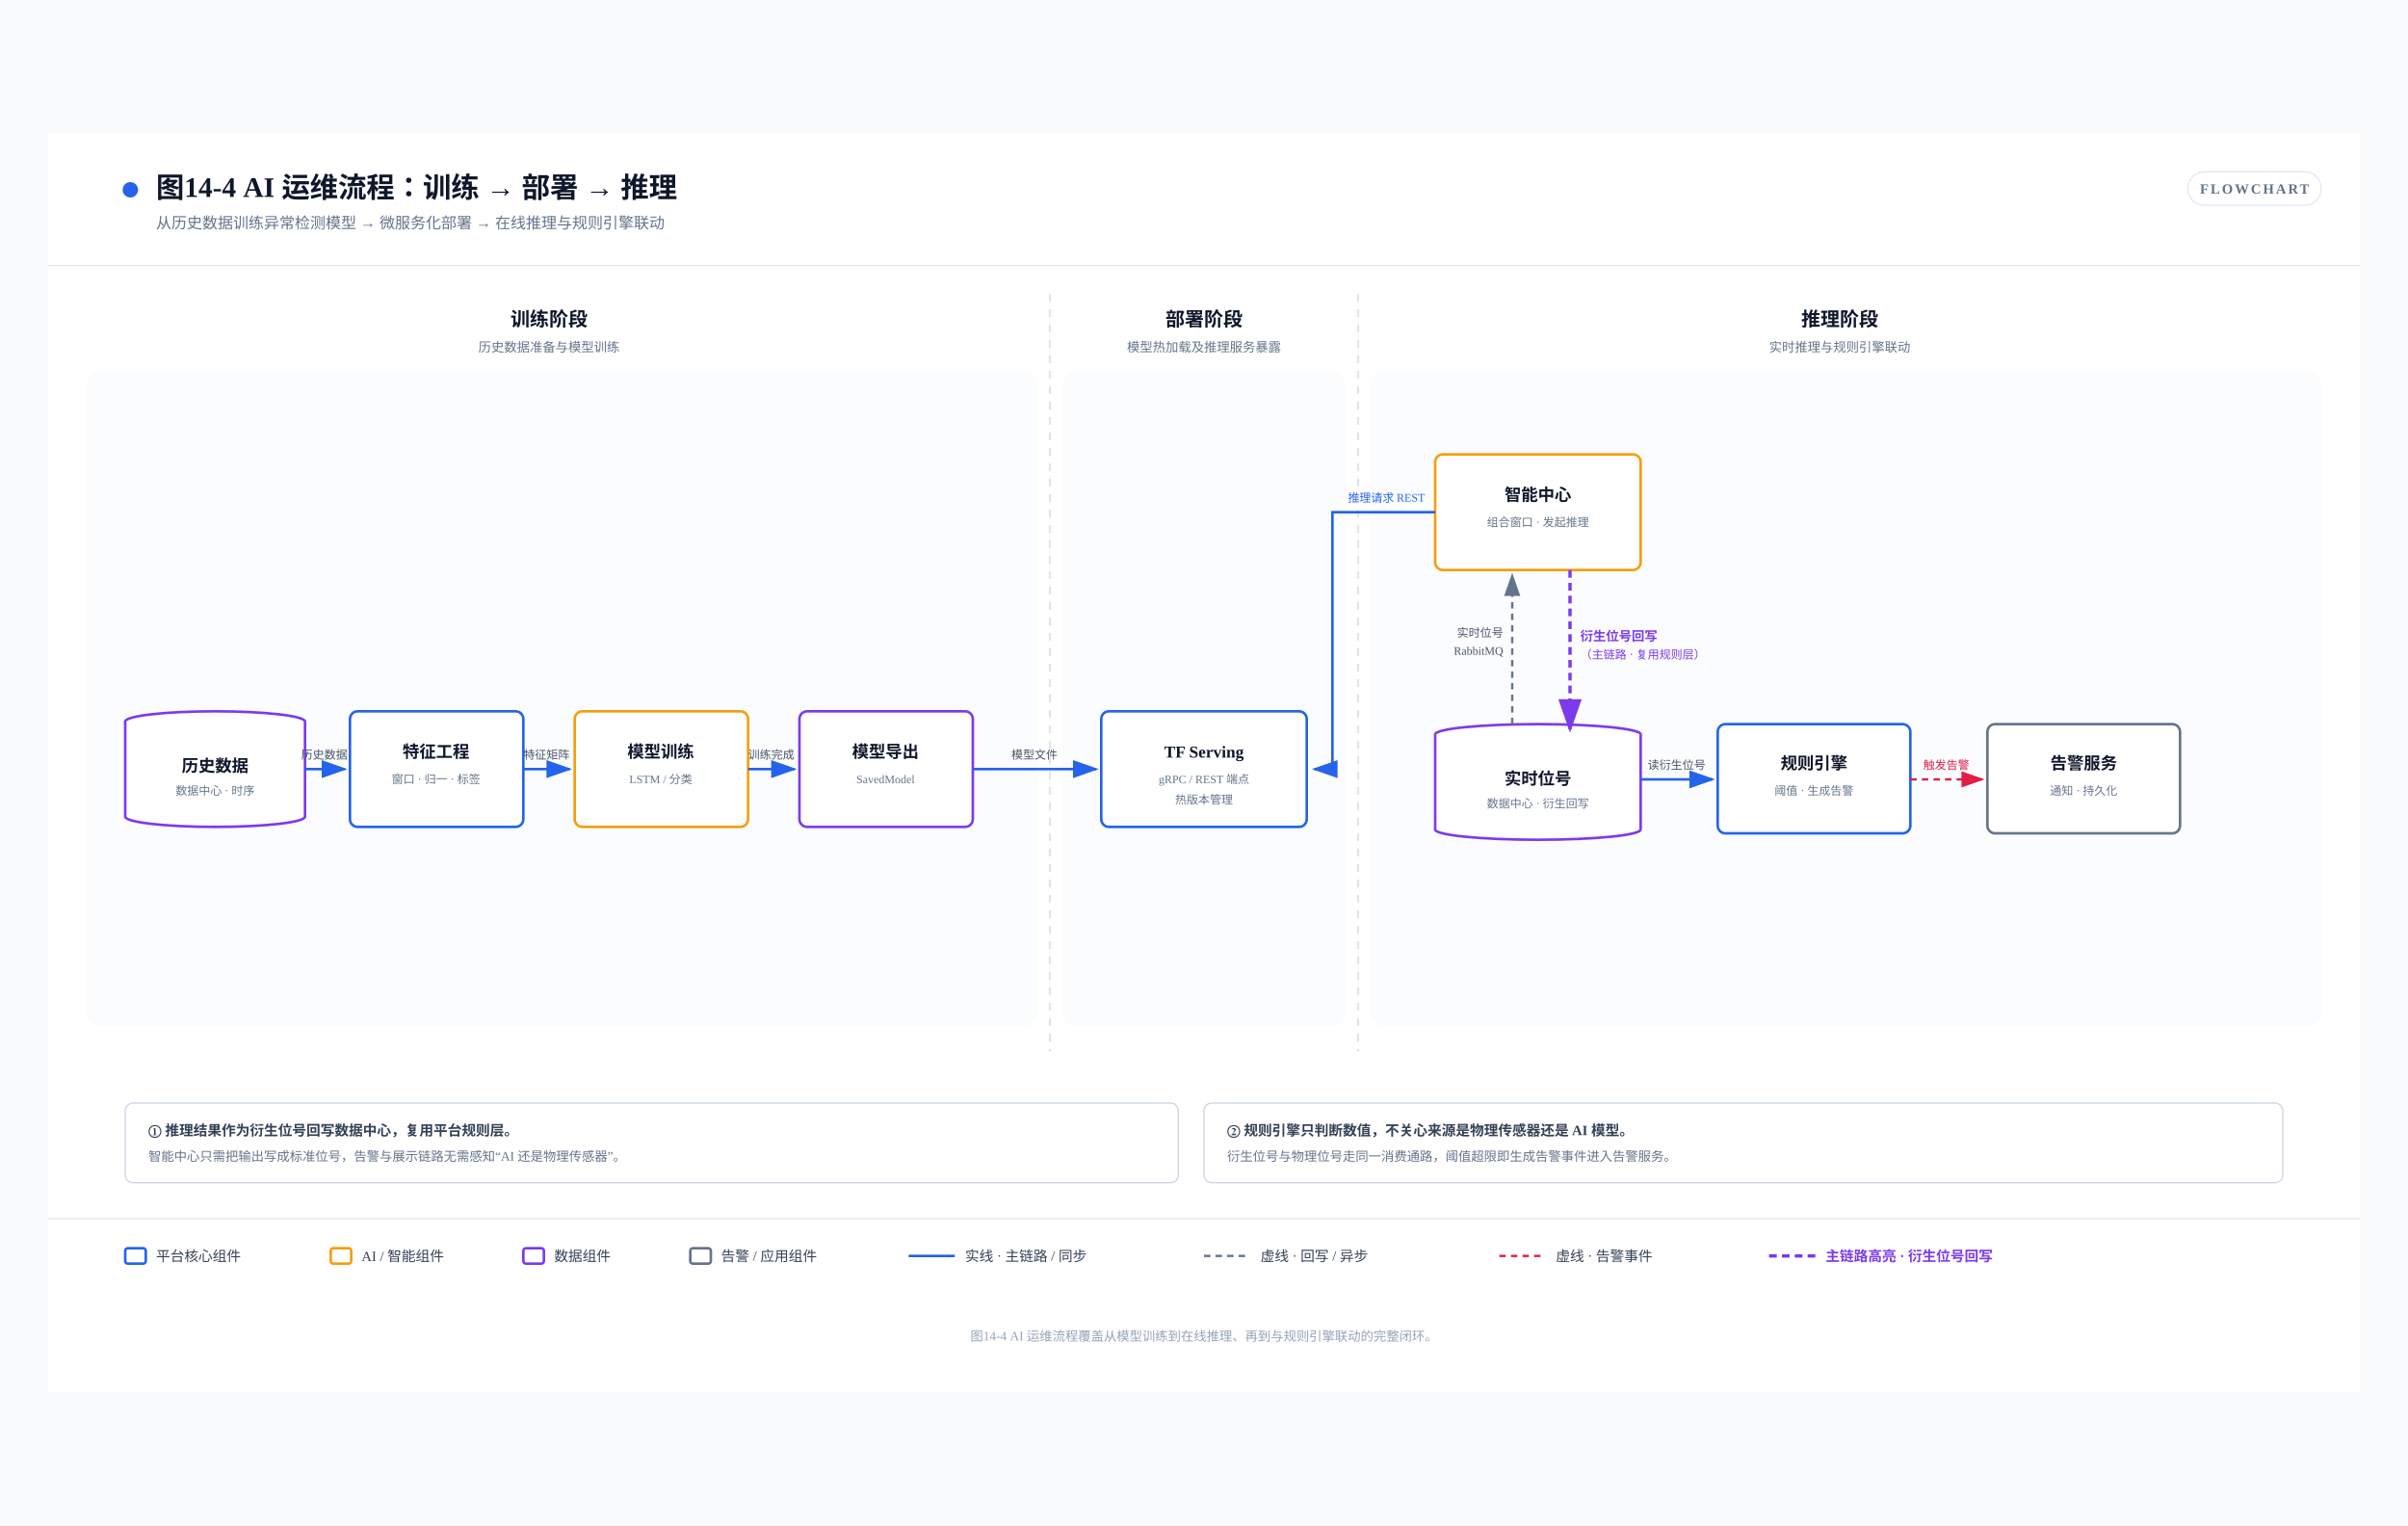
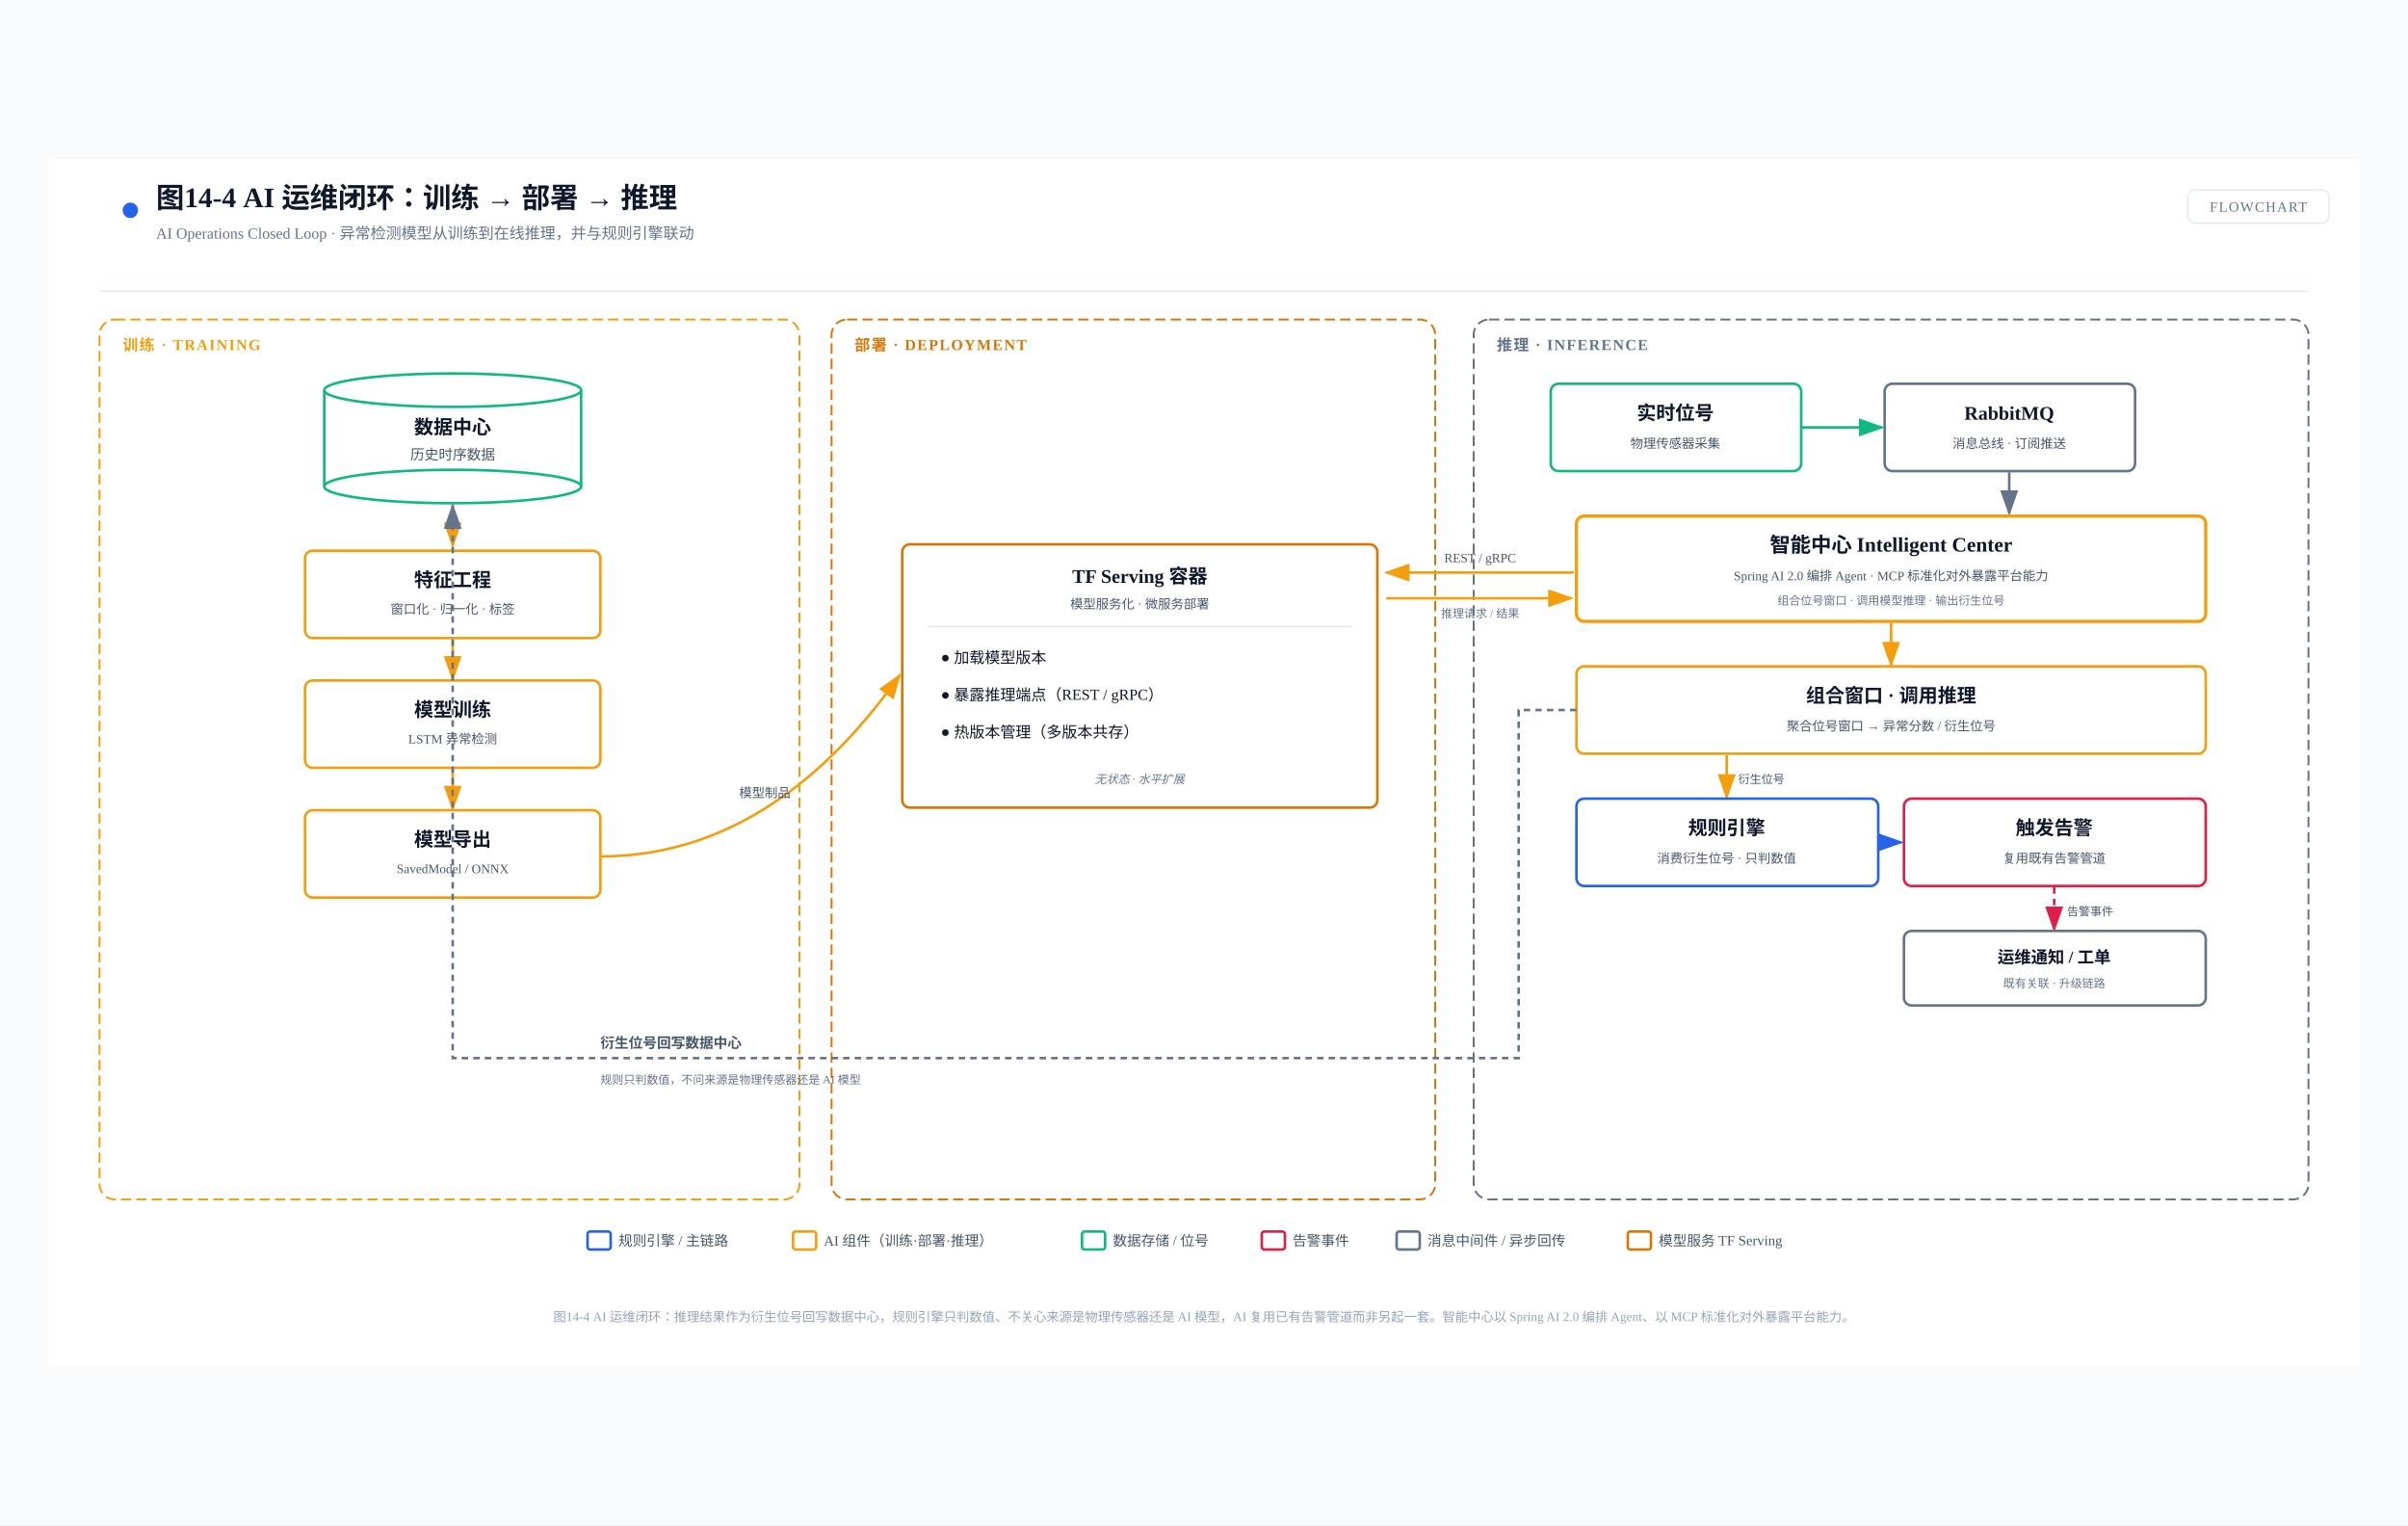
<svg xmlns="http://www.w3.org/2000/svg" width="1200" height="760" viewBox="0 0 1200 760" role="img" aria-labelledby="title desc">
  <rect width="1200" height="760" fill="#F8FAFC" />
-   <svg x="24.000" y="66.400" width="1152.000" height="627.200" viewBox="0 0 1800.000 980.000" preserveAspectRatio="xMidYMid meet">
-     <rect x="0" y="0" width="1800" height="980" fill="#FFFFFF" />
+   <svg x="24.000" y="79.200" width="1152.000" height="601.600" viewBox="0 0 1800.000 940.000" preserveAspectRatio="xMidYMid meet">
    <defs>
      <marker id="ah-blue" markerWidth="10" markerHeight="7" refX="9" refY="3.5" orient="auto">
        <polygon points="0 0,10 3.5,0 7" fill="#2563EB" />
      </marker>
+       <marker id="ah-orange" markerWidth="10" markerHeight="7" refX="9" refY="3.5" orient="auto">
+         <polygon points="0 0,10 3.5,0 7" fill="#F59E0B" />
+       </marker>
+       <marker id="ah-green" markerWidth="10" markerHeight="7" refX="9" refY="3.5" orient="auto">
+         <polygon points="0 0,10 3.5,0 7" fill="#10B981" />
+       </marker>
      <marker id="ah-gray" markerWidth="10" markerHeight="7" refX="9" refY="3.5" orient="auto">
        <polygon points="0 0,10 3.5,0 7" fill="#64748B" />
-       </marker>
-       <marker id="ah-purple" markerWidth="10" markerHeight="7" refX="9" refY="3.5" orient="auto">
-         <polygon points="0 0,10 3.5,0 7" fill="#7C3AED" />
      </marker>
      <marker id="ah-red" markerWidth="10" markerHeight="7" refX="9" refY="3.5" orient="auto">
        <polygon points="0 0,10 3.5,0 7" fill="#E11D48" />
      </marker>
    </defs>
-     <circle cx="64" cy="44" r="6" fill="#2563EB" />
-     <text x="84" y="50" font-size="22" font-weight="700" fill="#0F172A">图14-4 AI 运维流程：训练 → 部署 → 推理</text>
-     <text x="84" y="74" font-size="12" fill="#64748B">从历史数据训练异常检测模型 → 微服务化部署 → 在线推理与规则引擎联动</text>
-     <rect x="1666" y="30" width="104" height="26" rx="13" fill="#FFFFFF" stroke="#E2E8F0" stroke-width="1" />
-     <text x="1718" y="47" font-size="11" font-weight="600" fill="#64748B" text-anchor="middle" letter-spacing="1.5">FLOWCHART</text>
-     <line x1="0" y1="103" x2="1800" y2="103" stroke="#E2E8F0" stroke-width="1" />
-     <line x1="780" y1="125" x2="780" y2="715" stroke="#CBD5E1" stroke-width="1" stroke-dasharray="6 6" />
-     <line x1="1020" y1="125" x2="1020" y2="715" stroke="#CBD5E1" stroke-width="1" stroke-dasharray="6 6" />
-     <text x="390" y="150" font-size="15" font-weight="700" fill="#0F172A" text-anchor="middle">训练阶段</text>
-     <text x="390" y="170" font-size="10" fill="#64748B" text-anchor="middle">历史数据准备与模型训练</text>
-     <text x="900" y="150" font-size="15" font-weight="700" fill="#0F172A" text-anchor="middle">部署阶段</text>
-     <text x="900" y="170" font-size="10" fill="#64748B" text-anchor="middle">模型热加载及推理服务暴露</text>
-     <text x="1395" y="150" font-size="15" font-weight="700" fill="#0F172A" text-anchor="middle">推理阶段</text>
-     <text x="1395" y="170" font-size="10" fill="#64748B" text-anchor="middle">实时推理与规则引擎联动</text>
-     <rect x="30" y="185" width="740" height="510" fill="#F8FAFC" opacity="0.6" rx="10" />
-     <rect x="790" y="185" width="220" height="510" fill="#F8FAFC" opacity="0.6" rx="10" />
-     <rect x="1030" y="185" width="740" height="510" fill="#F8FAFC" opacity="0.6" rx="10" />
-     <ellipse cx="130" cy="458" rx="70" ry="8" fill="#FFFFFF" stroke="#7C3AED" stroke-width="2" />
-     <path d="M60,458 L60,532 A70,8 0 0 0 200,532 L200,458" fill="#FFFFFF" stroke="#7C3AED" stroke-width="2" />
-     <text x="130" y="497" font-size="13" font-weight="700" fill="#0F172A" text-anchor="middle">历史数据</text>
-     <text x="130" y="515" font-size="9" fill="#64748B" text-anchor="middle">数据中心 · 时序</text>
-     <rect x="235" y="450" width="135" height="90" rx="6" fill="#FFFFFF" stroke="#2563EB" stroke-width="2" />
-     <text x="302" y="486" font-size="13" font-weight="700" fill="#0F172A" text-anchor="middle">特征工程</text>
-     <text x="302" y="506" font-size="9" fill="#64748B" text-anchor="middle">窗口 · 归一 · 标签</text>
-     <rect x="410" y="450" width="135" height="90" rx="6" fill="#FFFFFF" stroke="#F59E0B" stroke-width="2" />
-     <text x="477" y="486" font-size="13" font-weight="700" fill="#0F172A" text-anchor="middle">模型训练</text>
-     <text x="477" y="506" font-size="9" fill="#64748B" text-anchor="middle">LSTM / 分类</text>
-     <rect x="585" y="450" width="135" height="90" rx="6" fill="#FFFFFF" stroke="#7C3AED" stroke-width="2" />
-     <text x="652" y="486" font-size="13" font-weight="700" fill="#0F172A" text-anchor="middle">模型导出</text>
-     <text x="652" y="506" font-size="9" fill="#64748B" text-anchor="middle">SavedModel</text>
-     <line x1="200" y1="495" x2="231" y2="495" stroke="#2563EB" stroke-width="2" marker-end="url(#ah-blue)" />
-     <text x="215" y="487" font-size="9" fill="#475569" text-anchor="middle">历史数据</text>
-     <line x1="370" y1="495" x2="406" y2="495" stroke="#2563EB" stroke-width="2" marker-end="url(#ah-blue)" />
-     <text x="388" y="487" font-size="9" fill="#475569" text-anchor="middle">特征矩阵</text>
-     <line x1="545" y1="495" x2="581" y2="495" stroke="#2563EB" stroke-width="2" marker-end="url(#ah-blue)" />
-     <text x="563" y="487" font-size="9" fill="#475569" text-anchor="middle">训练完成</text>
-     <rect x="820" y="450" width="160" height="90" rx="6" fill="#FFFFFF" stroke="#2563EB" stroke-width="2" />
-     <text x="900" y="486" font-size="13" font-weight="700" fill="#0F172A" text-anchor="middle">TF Serving</text>
-     <text x="900" y="506" font-size="9" fill="#64748B" text-anchor="middle">gRPC / REST 端点</text>
-     <text x="900" y="522" font-size="9" fill="#64748B" text-anchor="middle">热版本管理</text>
-     <line x1="720" y1="495" x2="816" y2="495" stroke="#2563EB" stroke-width="2" marker-end="url(#ah-blue)" />
-     <text x="768" y="487" font-size="9" fill="#475569" text-anchor="middle">模型文件</text>
-     <rect x="1080" y="250" width="160" height="90" rx="6" fill="#FFFFFF" stroke="#F59E0B" stroke-width="2" />
-     <text x="1160" y="286" font-size="13" font-weight="700" fill="#0F172A" text-anchor="middle">智能中心</text>
-     <text x="1160" y="306" font-size="9" fill="#64748B" text-anchor="middle">组合窗口 · 发起推理</text>
-     <ellipse cx="1160" cy="468" rx="80" ry="8" fill="#FFFFFF" stroke="#7C3AED" stroke-width="2" />
-     <path d="M1080,468 L1080,542 A80,8 0 0 0 1240,542 L1240,468" fill="#FFFFFF" stroke="#7C3AED" stroke-width="2" />
-     <text x="1160" y="507" font-size="13" font-weight="700" fill="#0F172A" text-anchor="middle">实时位号</text>
-     <text x="1160" y="525" font-size="9" fill="#64748B" text-anchor="middle">数据中心 · 衍生回写</text>
-     <rect x="1300" y="460" width="150" height="85" rx="6" fill="#FFFFFF" stroke="#2563EB" stroke-width="2" />
-     <text x="1375" y="495" font-size="13" font-weight="700" fill="#0F172A" text-anchor="middle">规则引擎</text>
-     <text x="1375" y="515" font-size="9" fill="#64748B" text-anchor="middle">阈值 · 生成告警</text>
-     <rect x="1510" y="460" width="150" height="85" rx="6" fill="#FFFFFF" stroke="#64748B" stroke-width="2" />
-     <text x="1585" y="495" font-size="13" font-weight="700" fill="#0F172A" text-anchor="middle">告警服务</text>
-     <text x="1585" y="515" font-size="9" fill="#64748B" text-anchor="middle">通知 · 持久化</text>
-     <line x1="1140" y1="460" x2="1140" y2="344" stroke="#64748B" stroke-width="1.8" stroke-dasharray="5 4" marker-end="url(#ah-gray)" />
-     <text x="1133" y="392" font-size="9" fill="#475569" text-anchor="end">实时位号</text>
-     <text x="1133" y="406" font-size="9" fill="#475569" text-anchor="end">RabbitMQ</text>
-     <line x1="1185" y1="340" x2="1185" y2="464" stroke="#7C3AED" stroke-width="2.6" stroke-dasharray="6 4" marker-end="url(#ah-purple)" />
-     <text x="1193" y="395" font-size="10" font-weight="700" fill="#7C3AED">衍生位号回写</text>
-     <text x="1193" y="409" font-size="9" fill="#7C3AED">（主链路 · 复用规则层）</text>
-     <path d="M1080,295 L1000,295 L1000,495 L986,495" fill="none" stroke="#2563EB" stroke-width="2" marker-end="url(#ah-blue)" />
-     <text x="1042" y="287" font-size="9" fill="#2563EB" text-anchor="middle">推理请求 REST</text>
-     <line x1="1240" y1="503" x2="1296" y2="503" stroke="#2563EB" stroke-width="2" marker-end="url(#ah-blue)" />
-     <text x="1268" y="495" font-size="9" fill="#475569" text-anchor="middle">读衍生位号</text>
-     <line x1="1450" y1="503" x2="1506" y2="503" stroke="#E11D48" stroke-width="1.8" stroke-dasharray="5 4" marker-end="url(#ah-red)" />
-     <text x="1478" y="495" font-size="9" fill="#E11D48" text-anchor="middle">触发告警</text>
-     <rect x="60" y="755" width="820" height="62" rx="6" fill="#FFFFFF" stroke="#CBD5E1" stroke-width="1" />
-     <text x="78" y="780" font-size="11" fill="#334155" font-weight="600">① 推理结果作为衍生位号回写数据中心，复用平台规则层。</text>
-     <text x="78" y="800" font-size="10" fill="#64748B">智能中心只需把输出写成标准位号，告警与展示链路无需感知“AI 还是物理传感器”。</text>
-     <rect x="900" y="755" width="840" height="62" rx="6" fill="#FFFFFF" stroke="#CBD5E1" stroke-width="1" />
-     <text x="918" y="780" font-size="11" fill="#334155" font-weight="600">② 规则引擎只判断数值，不关心来源是物理传感器还是 AI 模型。</text>
-     <text x="918" y="800" font-size="10" fill="#64748B">衍生位号与物理位号走同一消费通路，阈值超限即生成告警事件进入告警服务。</text>
-     <line x1="0" y1="845" x2="1800" y2="845" stroke="#E2E8F0" stroke-width="1" />
-     <rect x="60" y="868" width="16" height="12" rx="2" fill="#FFFFFF" stroke="#2563EB" stroke-width="2" />
-     <text x="84" y="878" font-size="11" fill="#334155">平台核心组件</text>
-     <rect x="220" y="868" width="16" height="12" rx="2" fill="#FFFFFF" stroke="#F59E0B" stroke-width="2" />
-     <text x="244" y="878" font-size="11" fill="#334155">AI / 智能组件</text>
-     <rect x="370" y="868" width="16" height="12" rx="2" fill="#FFFFFF" stroke="#7C3AED" stroke-width="2" />
-     <text x="394" y="878" font-size="11" fill="#334155">数据组件</text>
-     <rect x="500" y="868" width="16" height="12" rx="2" fill="#FFFFFF" stroke="#64748B" stroke-width="2" />
-     <text x="524" y="878" font-size="11" fill="#334155">告警 / 应用组件</text>
-     <line x1="670" y1="874" x2="706" y2="874" stroke="#2563EB" stroke-width="2" />
-     <text x="714" y="878" font-size="11" fill="#334155">实线 · 主链路 / 同步</text>
-     <line x1="900" y1="874" x2="936" y2="874" stroke="#64748B" stroke-width="1.8" stroke-dasharray="5 4" />
-     <text x="944" y="878" font-size="11" fill="#334155">虚线 · 回写 / 异步</text>
-     <line x1="1130" y1="874" x2="1166" y2="874" stroke="#E11D48" stroke-width="1.8" stroke-dasharray="5 4" />
-     <text x="1174" y="878" font-size="11" fill="#334155">虚线 · 告警事件</text>
-     <line x1="1340" y1="874" x2="1376" y2="874" stroke="#7C3AED" stroke-width="2.6" stroke-dasharray="6 4" />
-     <text x="1384" y="878" font-size="11" fill="#7C3AED" font-weight="600">主链路高亮 · 衍生位号回写</text>
-     <text x="900" y="940" font-size="10" fill="#94A3B8" text-anchor="middle">图14-4 AI 运维流程覆盖从模型训练到在线推理、再到与规则引擎联动的完整闭环。</text>
+     <rect x="0" y="0" width="1800" height="940" fill="#FFFFFF" />
+     <circle cx="64" cy="40" r="6" fill="#2563EB" />
+     <text x="84" y="38" font-size="22" font-weight="700" fill="#0F172A">图14-4 AI 运维闭环：训练 → 部署 → 推理</text>
+     <text x="84" y="62" font-size="12" fill="#64748B">AI Operations Closed Loop · 异常检测模型从训练到在线推理，并与规则引擎联动</text>
+     <rect x="1666" y="24" width="110" height="26" rx="6" fill="#FFFFFF" stroke="#E2E8F0" />
+     <text x="1721" y="41" font-size="11" fill="#64748B" text-anchor="middle" letter-spacing="1">FLOWCHART</text>
+     <line x1="40" y1="103" x2="1760" y2="103" stroke="#E2E8F0" />
+     <rect x="40" y="125" width="545" height="685" rx="12" fill="none" stroke="#F59E0B" stroke-width="1.5" stroke-dasharray="8 4" />
+     <text x="58" y="149" font-size="12" font-weight="700" fill="#F59E0B" letter-spacing="1">训练 · TRAINING</text>
+     <rect x="610" y="125" width="470" height="685" rx="12" fill="none" stroke="#D97706" stroke-width="1.5" stroke-dasharray="8 4" />
+     <text x="628" y="149" font-size="12" font-weight="700" fill="#D97706" letter-spacing="1">部署 · DEPLOYMENT</text>
+     <rect x="1110" y="125" width="650" height="685" rx="12" fill="none" stroke="#64748B" stroke-width="1.5" stroke-dasharray="8 4" />
+     <text x="1128" y="149" font-size="12" font-weight="700" fill="#64748B" letter-spacing="1">推理 · INFERENCE</text>
+     <rect x="215" y="180" width="200" height="75" fill="#FFFFFF" />
+     <line x1="215" y1="180" x2="215" y2="255" stroke="#10B981" stroke-width="2" />
+     <line x1="415" y1="180" x2="415" y2="255" stroke="#10B981" stroke-width="2" />
+     <ellipse cx="315" cy="180" rx="100" ry="13" fill="#FFFFFF" stroke="#10B981" stroke-width="2" />
+     <ellipse cx="315" cy="255" rx="100" ry="13" fill="#FFFFFF" stroke="#10B981" stroke-width="2" />
+     <text x="315" y="214" font-size="15" font-weight="700" fill="#0F172A" text-anchor="middle">数据中心</text>
+     <text x="315" y="234" font-size="11" fill="#475569" text-anchor="middle">历史时序数据</text>
+     <line x1="315" y1="269" x2="315" y2="301" stroke="#F59E0B" stroke-width="2" marker-end="url(#ah-orange)" />
+     <rect x="200" y="305" width="230" height="68" rx="6" fill="#FFFFFF" stroke="#F59E0B" stroke-width="2" />
+     <text x="315" y="333" font-size="15" font-weight="700" fill="#0F172A" text-anchor="middle">特征工程</text>
+     <text x="315" y="354" font-size="10" fill="#475569" text-anchor="middle">窗口化 · 归一化 · 标签</text>
+     <line x1="315" y1="374" x2="315" y2="405" stroke="#F59E0B" stroke-width="2" marker-end="url(#ah-orange)" />
+     <rect x="200" y="406" width="230" height="68" rx="6" fill="#FFFFFF" stroke="#F59E0B" stroke-width="2" />
+     <text x="315" y="434" font-size="15" font-weight="700" fill="#0F172A" text-anchor="middle">模型训练</text>
+     <text x="315" y="455" font-size="10" fill="#475569" text-anchor="middle">LSTM 异常检测</text>
+     <line x1="315" y1="475" x2="315" y2="506" stroke="#F59E0B" stroke-width="2" marker-end="url(#ah-orange)" />
+     <rect x="200" y="507" width="230" height="68" rx="6" fill="#FFFFFF" stroke="#F59E0B" stroke-width="2" />
+     <text x="315" y="535" font-size="15" font-weight="700" fill="#0F172A" text-anchor="middle">模型导出</text>
+     <text x="315" y="556" font-size="10" fill="#475569" text-anchor="middle">SavedModel / ONNX</text>
+     <rect x="665" y="300" width="370" height="205" rx="6" fill="#FFFFFF" stroke="#D97706" stroke-width="2" />
+     <text x="850" y="330" font-size="15" font-weight="700" fill="#0F172A" text-anchor="middle">TF Serving 容器</text>
+     <text x="850" y="350" font-size="10" fill="#475569" text-anchor="middle">模型服务化 · 微服务部署</text>
+     <line x1="685" y1="364" x2="1015" y2="364" stroke="#E2E8F0" />
+     <text x="695" y="392" font-size="12" fill="#0F172A">● 加载模型版本</text>
+     <text x="695" y="421" font-size="12" fill="#0F172A">● 暴露推理端点（REST / gRPC）</text>
+     <text x="695" y="450" font-size="12" fill="#0F172A">● 热版本管理（多版本共存）</text>
+     <text x="850" y="486" font-size="9" fill="#64748B" text-anchor="middle" font-style="italic">无状态 · 水平扩展</text>
+     <path d="M 430 543 C 540 543, 615 470, 663 402" fill="none" stroke="#F59E0B" stroke-width="2" marker-end="url(#ah-orange)" />
+     <text x="538" y="497" font-size="10" fill="#475569">模型制品</text>
+     <rect x="1170" y="175" width="195" height="68" rx="6" fill="#FFFFFF" stroke="#10B981" stroke-width="2" />
+     <text x="1267" y="203" font-size="15" font-weight="700" fill="#0F172A" text-anchor="middle">实时位号</text>
+     <text x="1267" y="225" font-size="10" fill="#475569" text-anchor="middle">物理传感器采集</text>
+     <line x1="1365" y1="209" x2="1428" y2="209" stroke="#10B981" stroke-width="2" marker-end="url(#ah-green)" />
+     <rect x="1430" y="175" width="195" height="68" rx="6" fill="#FFFFFF" stroke="#64748B" stroke-width="2" />
+     <text x="1527" y="203" font-size="15" font-weight="700" fill="#0F172A" text-anchor="middle">RabbitMQ</text>
+     <text x="1527" y="225" font-size="10" fill="#475569" text-anchor="middle">消息总线 · 订阅推送</text>
+     <line x1="1527" y1="244" x2="1527" y2="276" stroke="#64748B" stroke-width="2" marker-end="url(#ah-gray)" />
+     <rect x="1190" y="278" width="490" height="82" rx="6" fill="#FFFFFF" stroke="#F59E0B" stroke-width="2.5" />
+     <text x="1435" y="306" font-size="16" font-weight="700" fill="#0F172A" text-anchor="middle">智能中心 Intelligent Center</text>
+     <text x="1435" y="328" font-size="10" fill="#475569" text-anchor="middle">Spring AI 2.0 编排 Agent · MCP 标准化对外暴露平台能力</text>
+     <text x="1435" y="347" font-size="9" fill="#64748B" text-anchor="middle">组合位号窗口 · 调用模型推理 · 输出衍生位号</text>
+     <line x1="1435" y1="361" x2="1435" y2="394" stroke="#F59E0B" stroke-width="2" marker-end="url(#ah-orange)" />
+     <rect x="1190" y="395" width="490" height="68" rx="6" fill="#FFFFFF" stroke="#F59E0B" stroke-width="2" />
+     <text x="1435" y="423" font-size="15" font-weight="700" fill="#0F172A" text-anchor="middle">组合窗口 · 调用推理</text>
+     <text x="1435" y="445" font-size="10" fill="#475569" text-anchor="middle">聚合位号窗口 → 异常分数 / 衍生位号</text>
+     <line x1="1307" y1="464" x2="1307" y2="497" stroke="#F59E0B" stroke-width="2" marker-end="url(#ah-orange)" />
+     <text x="1316" y="486" font-size="9" fill="#475569">衍生位号</text>
+     <rect x="1190" y="498" width="235" height="68" rx="6" fill="#FFFFFF" stroke="#2563EB" stroke-width="2" />
+     <text x="1307" y="526" font-size="15" font-weight="700" fill="#0F172A" text-anchor="middle">规则引擎</text>
+     <text x="1307" y="548" font-size="10" fill="#475569" text-anchor="middle">消费衍生位号 · 只判数值</text>
+     <line x1="1425" y1="532" x2="1443" y2="532" stroke="#2563EB" stroke-width="2" marker-end="url(#ah-blue)" />
+     <rect x="1445" y="498" width="235" height="68" rx="6" fill="#FFFFFF" stroke="#E11D48" stroke-width="2" />
+     <text x="1562" y="526" font-size="15" font-weight="700" fill="#0F172A" text-anchor="middle">触发告警</text>
+     <text x="1562" y="548" font-size="10" fill="#475569" text-anchor="middle">复用既有告警管道</text>
+     <line x1="1562" y1="567" x2="1562" y2="600" stroke="#E11D48" stroke-width="2" stroke-dasharray="5 4" marker-end="url(#ah-red)" />
+     <text x="1572" y="589" font-size="9" fill="#475569">告警事件</text>
+     <rect x="1445" y="601" width="235" height="58" rx="6" fill="#FFFFFF" stroke="#64748B" stroke-width="2" />
+     <text x="1562" y="626" font-size="13" font-weight="700" fill="#0F172A" text-anchor="middle">运维通知 / 工单</text>
+     <text x="1562" y="645" font-size="9" fill="#64748B" text-anchor="middle">既有关联 · 升级链路</text>
+     <line x1="1188" y1="322" x2="1042" y2="322" stroke="#F59E0B" stroke-width="2" marker-end="url(#ah-orange)" />
+     <line x1="1042" y1="342" x2="1186" y2="342" stroke="#F59E0B" stroke-width="2" marker-end="url(#ah-orange)" />
+     <text x="1115" y="314" font-size="10" fill="#475569" text-anchor="middle">REST / gRPC</text>
+     <text x="1115" y="357" font-size="9" fill="#64748B" text-anchor="middle">推理请求 / 结果</text>
+     <path d="M 1190 429 L 1145 429 L 1145 700 L 315 700 L 315 270" fill="none" stroke="#64748B" stroke-width="2" stroke-dasharray="5 4" marker-end="url(#ah-gray)" />
+     <text x="430" y="692" font-size="11" font-weight="600" fill="#475569">衍生位号回写数据中心</text>
+     <text x="430" y="720" font-size="9" fill="#64748B">规则只判数值，不问来源是物理传感器还是 AI 模型</text>
+     <g font-size="11" fill="#475569">
+       <rect x="420" y="835" width="18" height="14" rx="2" fill="#FFFFFF" stroke="#2563EB" stroke-width="2" />
+       <text x="444" y="846">规则引擎 / 主链路</text>
+       <rect x="580" y="835" width="18" height="14" rx="2" fill="#FFFFFF" stroke="#F59E0B" stroke-width="2" />
+       <text x="604" y="846">AI 组件（训练·部署·推理）</text>
+       <rect x="805" y="835" width="18" height="14" rx="2" fill="#FFFFFF" stroke="#10B981" stroke-width="2" />
+       <text x="829" y="846">数据存储 / 位号</text>
+       <rect x="945" y="835" width="18" height="14" rx="2" fill="#FFFFFF" stroke="#E11D48" stroke-width="2" />
+       <text x="969" y="846">告警事件</text>
+       <rect x="1050" y="835" width="18" height="14" rx="2" fill="#FFFFFF" stroke="#64748B" stroke-width="2" />
+       <text x="1074" y="846">消息中间件 / 异步回传</text>
+       <rect x="1230" y="835" width="18" height="14" rx="2" fill="#FFFFFF" stroke="#D97706" stroke-width="2" />
+       <text x="1254" y="846">模型服务 TF Serving</text>
+     </g>
+     <text x="900" y="905" font-size="10" fill="#94A3B8" text-anchor="middle">图14-4 AI 运维闭环：推理结果作为衍生位号回写数据中心，规则引擎只判数值、不关心来源是物理传感器还是 AI 模型，AI 复用已有告警管道而非另起一套。智能中心以 Spring AI 2.0 编排 Agent、以 MCP 标准化对外暴露平台能力。</text>
  </svg>
</svg>
